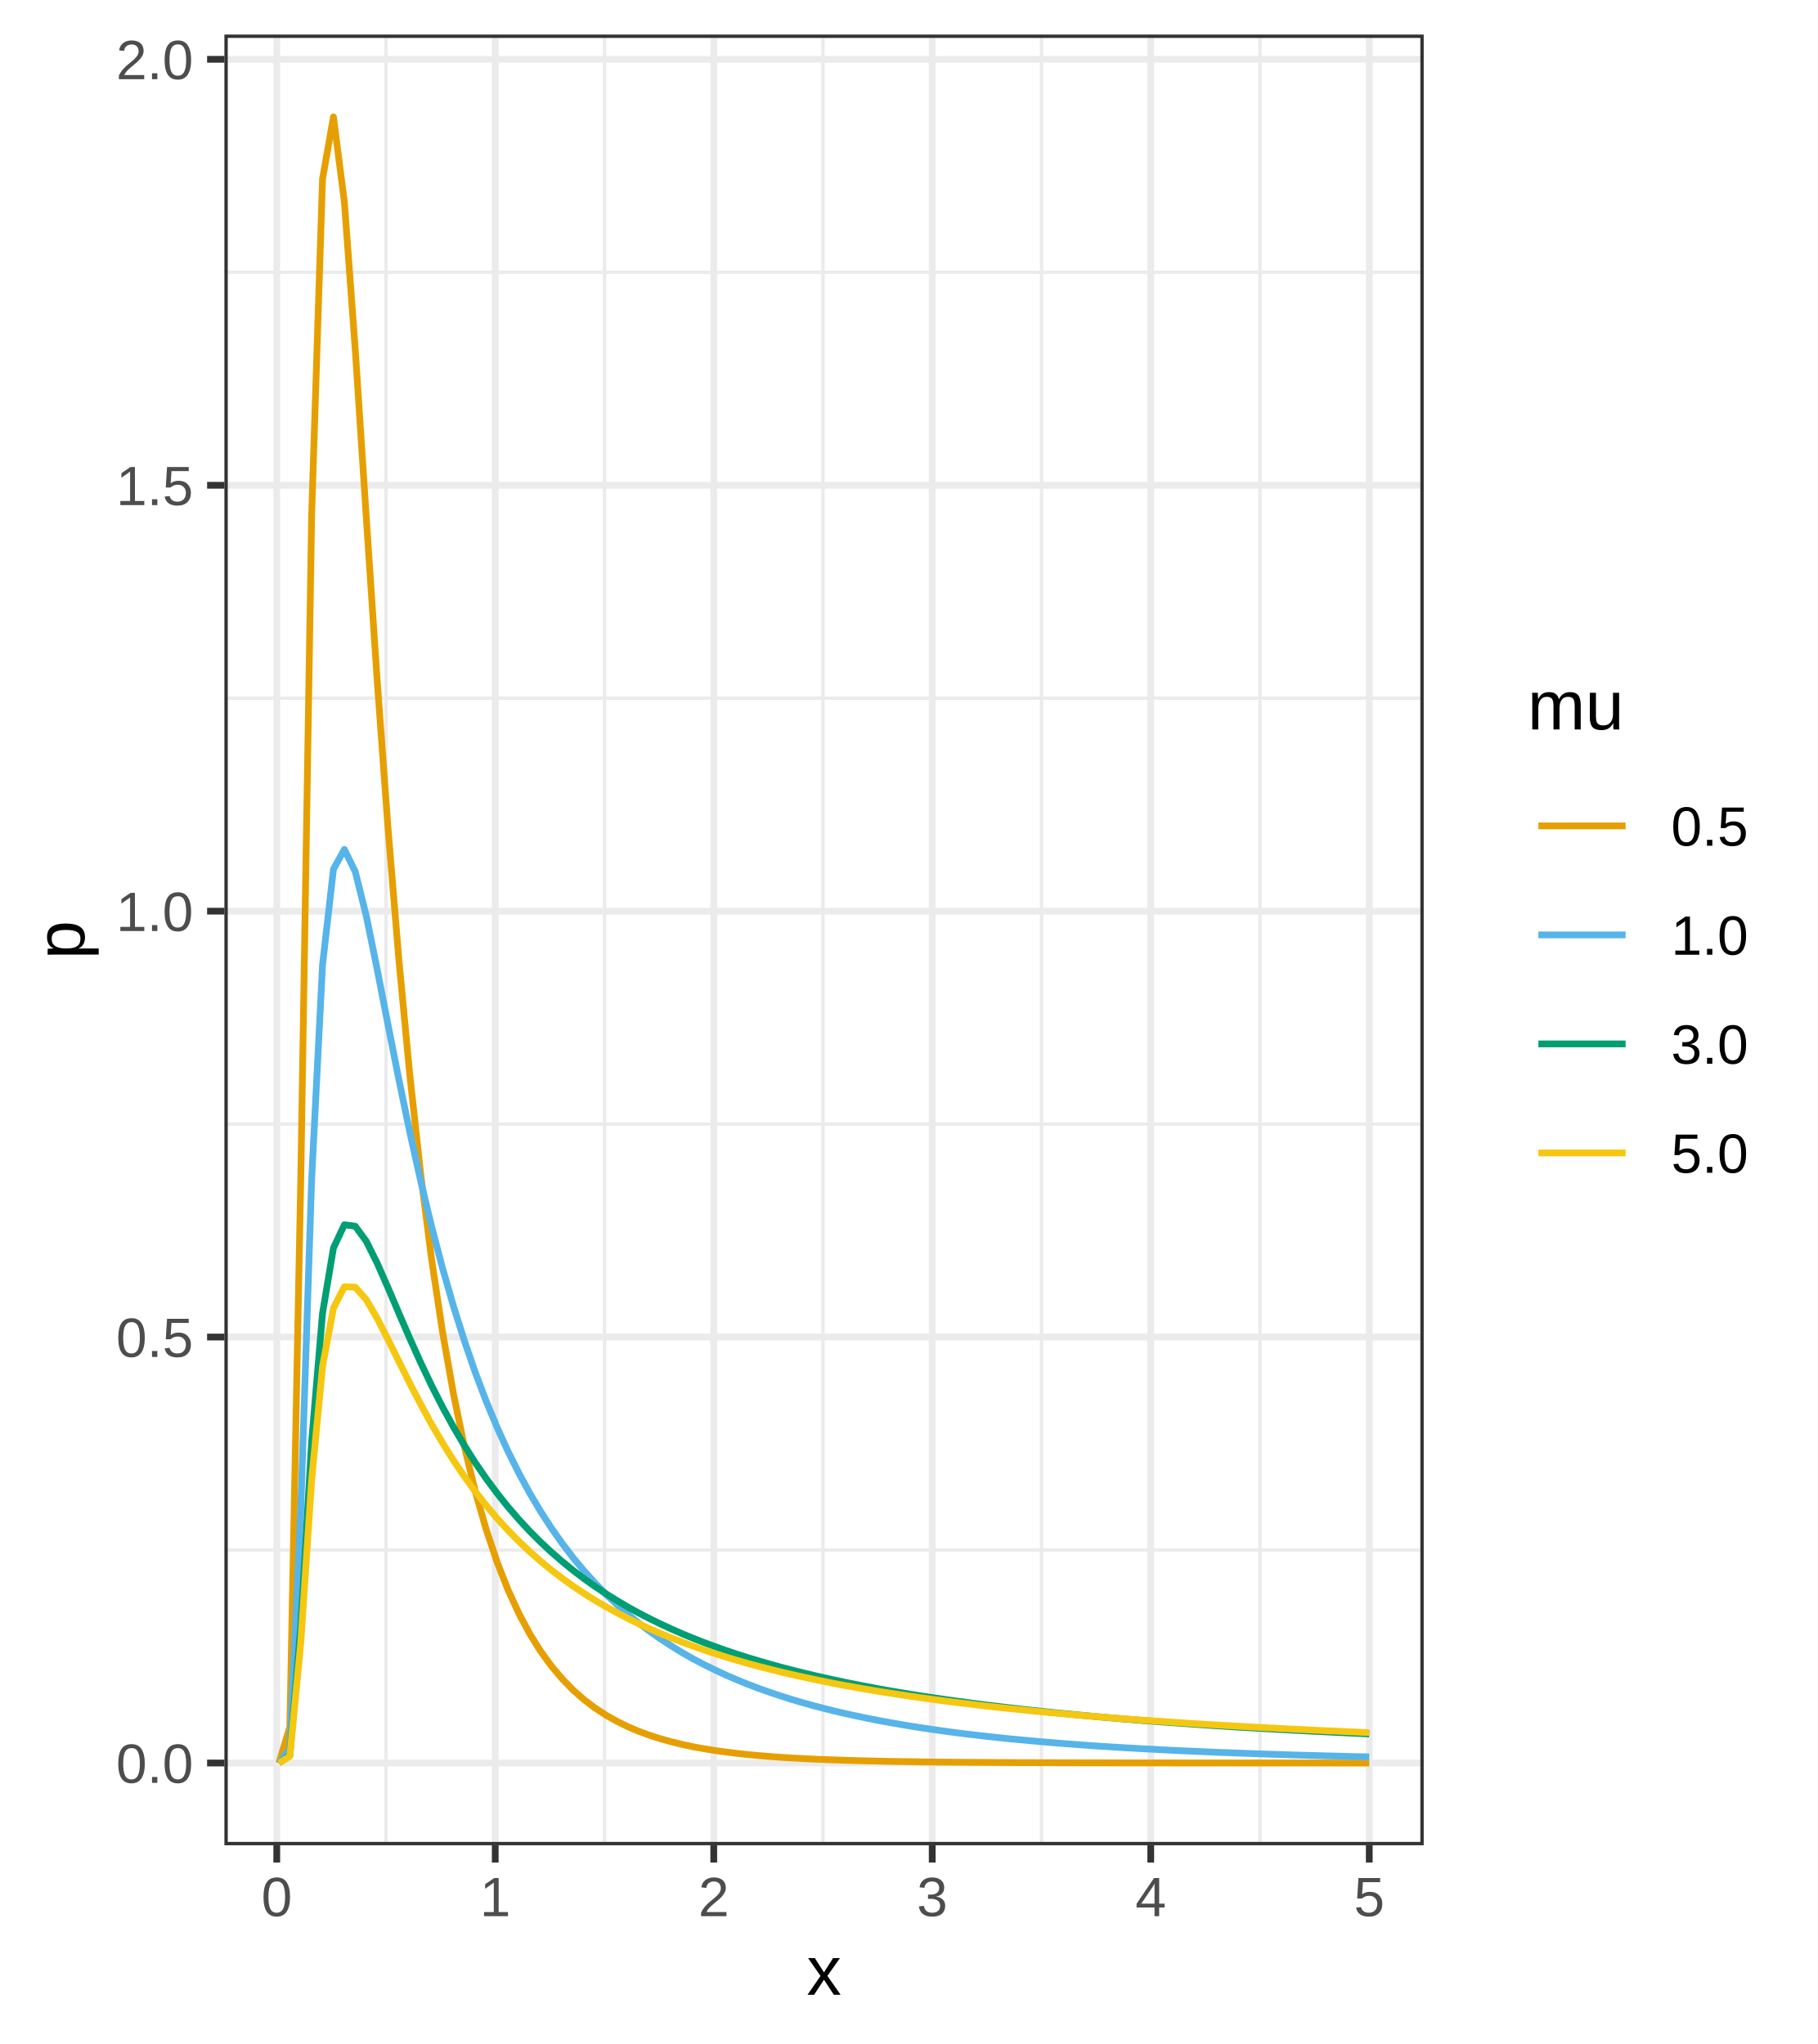
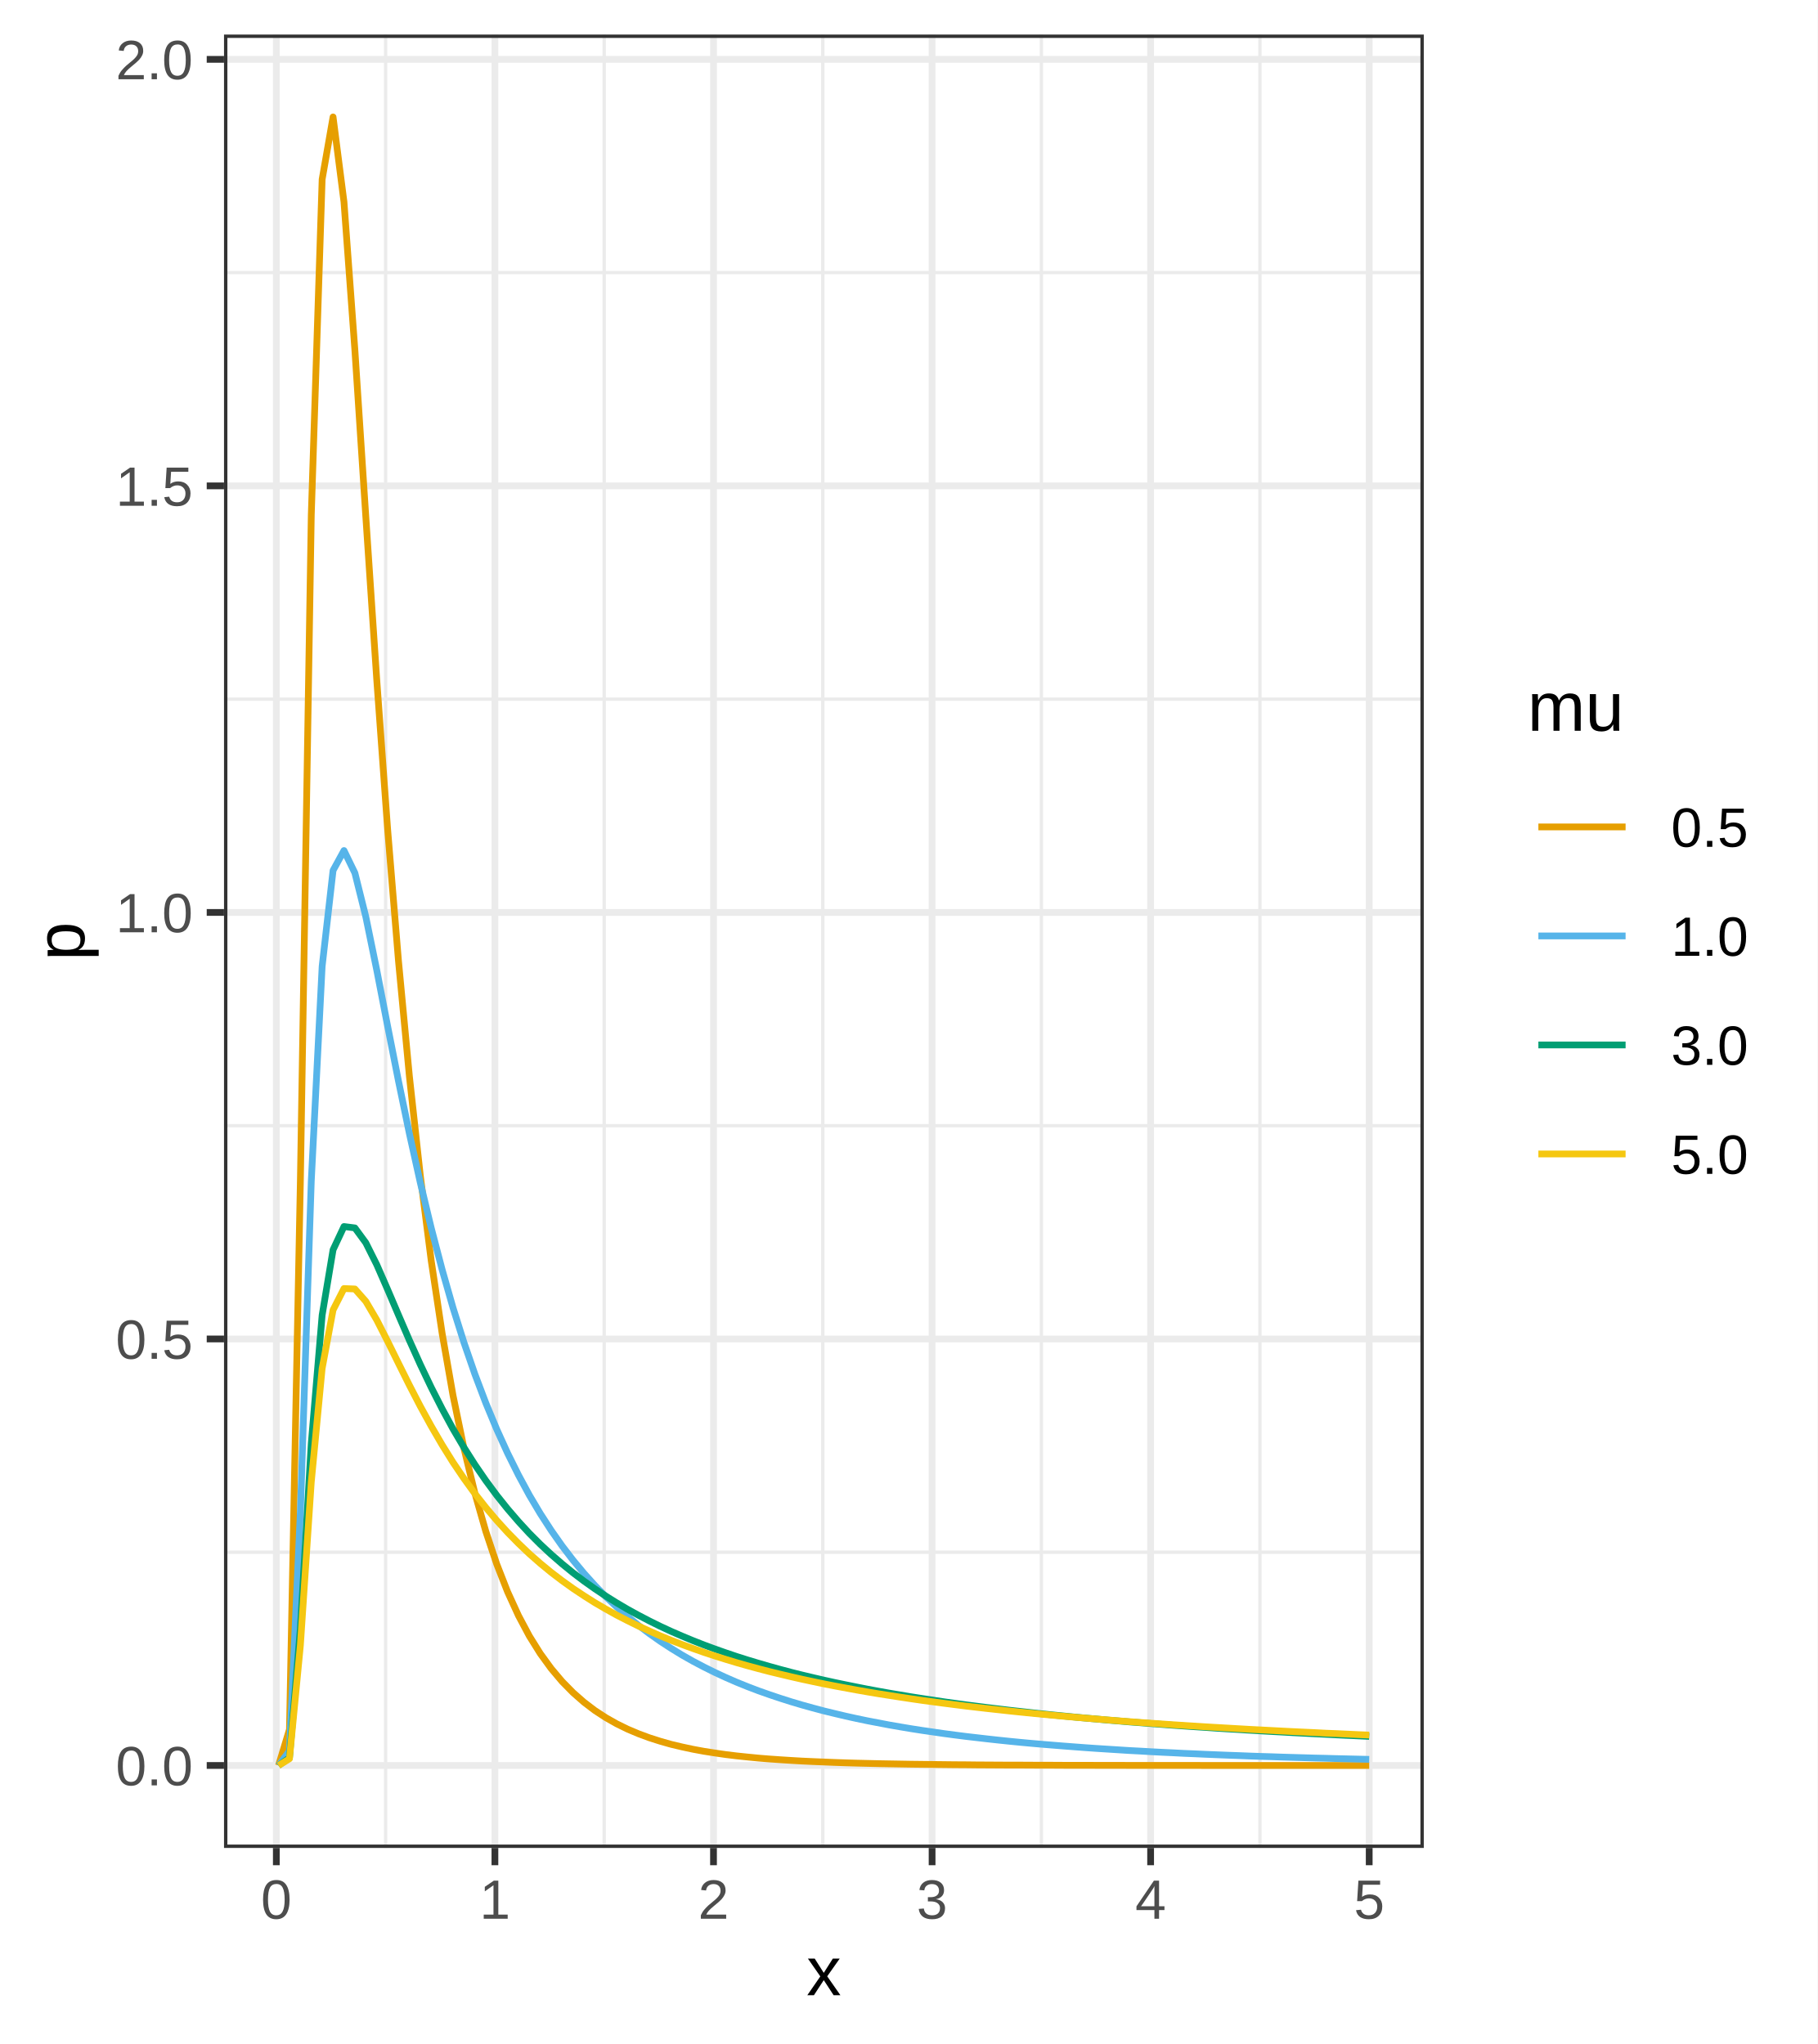
<svg xmlns="http://www.w3.org/2000/svg" width="288.00pt" height="324.00pt" viewBox="0 0 288.00 324.00">
  <g class="svglite">
    <defs>
      <style type="text/css">
    .svglite line, .svglite polyline, .svglite polygon, .svglite path, .svglite rect, .svglite circle {
      fill: none;
      stroke: #000000;
      stroke-linecap: round;
      stroke-linejoin: round;
      stroke-miterlimit: 10.00;
    }
    .svglite text {
      white-space: pre;
    }
    .svglite g.glyphgroup path {
      fill: inherit;
      stroke: none;
    }
  </style>
    </defs>
    <rect width="100%" height="100%" style="stroke: none; fill: #FFFFFF;" />
    <defs>
      <clipPath id="cpMC4wMHwyODguMDB8MC4wMHwzMjQuMDA=">
        <rect x="0.00" y="0.00" width="288.00" height="324.00" />
      </clipPath>
    </defs>
    <g clip-path="url(#cpMC4wMHwyODguMDB8MC4wMHwzMjQuMDA=)">
-       <rect x="0" y="0.00" width="288.00" height="324.00" style="stroke-width: 1.07; stroke: #FFFFFF; fill: #FFFFFF;" />
+       <rect x="0.00" y="0.00" width="288.00" height="324.00" style="stroke-width: 1.07; stroke: #FFFFFF; fill: #FFFFFF;" />
    </g>
    <defs>
-       <clipPath id="cpMzUuNTZ8MjI1LjYyfDUuNDh8MjkyLjUw">
-         <rect x="35.56" y="5.48" width="190.06" height="287.02" />
+       <clipPath id="cpMzUuNTB8MjI1LjYyfDUuNDh8MjkyLjky">
+         <rect x="35.50" y="5.48" width="190.13" height="287.44" />
      </clipPath>
    </defs>
-     <g clip-path="url(#cpMzUuNTZ8MjI1LjYyfDUuNDh8MjkyLjUw)">
-       <rect x="35.56" y="5.48" width="190.06" height="287.02" style="stroke-width: 1.07; stroke: none; fill: #FFFFFF;" />
-       <polyline points="35.56,245.70 225.62,245.70 " style="stroke-width: 0.53; stroke: #EBEBEB; stroke-linecap: butt;" />
-       <polyline points="35.56,178.19 225.62,178.19 " style="stroke-width: 0.53; stroke: #EBEBEB; stroke-linecap: butt;" />
-       <polyline points="35.56,110.67 225.62,110.67 " style="stroke-width: 0.53; stroke: #EBEBEB; stroke-linecap: butt;" />
-       <polyline points="35.56,43.16 225.62,43.16 " style="stroke-width: 0.53; stroke: #EBEBEB; stroke-linecap: butt;" />
-       <polyline points="61.17,292.50 61.17,5.48 " style="stroke-width: 0.53; stroke: #EBEBEB; stroke-linecap: butt;" />
-       <polyline points="95.80,292.50 95.80,5.48 " style="stroke-width: 0.53; stroke: #EBEBEB; stroke-linecap: butt;" />
-       <polyline points="130.42,292.50 130.42,5.48 " style="stroke-width: 0.53; stroke: #EBEBEB; stroke-linecap: butt;" />
-       <polyline points="165.05,292.50 165.05,5.48 " style="stroke-width: 0.53; stroke: #EBEBEB; stroke-linecap: butt;" />
-       <polyline points="199.67,292.50 199.67,5.48 " style="stroke-width: 0.53; stroke: #EBEBEB; stroke-linecap: butt;" />
-       <polyline points="35.56,279.46 225.62,279.46 " style="stroke-width: 1.07; stroke: #EBEBEB; stroke-linecap: butt;" />
-       <polyline points="35.56,211.94 225.62,211.94 " style="stroke-width: 1.07; stroke: #EBEBEB; stroke-linecap: butt;" />
-       <polyline points="35.56,144.43 225.62,144.43 " style="stroke-width: 1.07; stroke: #EBEBEB; stroke-linecap: butt;" />
-       <polyline points="35.56,76.92 225.62,76.92 " style="stroke-width: 1.07; stroke: #EBEBEB; stroke-linecap: butt;" />
-       <polyline points="35.56,9.40 225.62,9.40 " style="stroke-width: 1.07; stroke: #EBEBEB; stroke-linecap: butt;" />
-       <polyline points="43.86,292.50 43.86,5.48 " style="stroke-width: 1.07; stroke: #EBEBEB; stroke-linecap: butt;" />
-       <polyline points="78.48,292.50 78.48,5.48 " style="stroke-width: 1.07; stroke: #EBEBEB; stroke-linecap: butt;" />
-       <polyline points="113.11,292.50 113.11,5.48 " style="stroke-width: 1.07; stroke: #EBEBEB; stroke-linecap: butt;" />
-       <polyline points="147.73,292.50 147.73,5.48 " style="stroke-width: 1.07; stroke: #EBEBEB; stroke-linecap: butt;" />
-       <polyline points="182.36,292.50 182.36,5.48 " style="stroke-width: 1.07; stroke: #EBEBEB; stroke-linecap: butt;" />
-       <polyline points="216.99,292.50 216.99,5.48 " style="stroke-width: 1.07; stroke: #EBEBEB; stroke-linecap: butt;" />
-       <polyline points="44.20,279.46 45.93,273.75 47.66,186.99 49.39,81.52 51.11,28.40 52.84,18.53 54.57,31.96 56.30,55.44 58.03,81.79 59.75,107.54 61.48,131.17 63.21,152.12 64.94,170.38 66.67,186.11 68.39,199.59 70.12,211.09 71.85,220.88 73.58,229.23 75.30,236.33 77.03,242.39 78.76,247.56 80.49,251.97 82.22,255.74 83.94,258.97 85.67,261.74 87.40,264.12 89.13,266.16 90.85,267.92 92.58,269.44 94.31,270.75 96.04,271.88 97.77,272.85 99.49,273.70 101.22,274.43 102.95,275.07 104.68,275.62 106.41,276.10 108.13,276.52 109.86,276.89 111.59,277.20 113.32,277.48 115.04,277.72 116.77,277.93 118.50,278.12 120.23,278.28 121.96,278.42 123.68,278.55 125.41,278.66 127.14,278.75 128.87,278.84 130.59,278.91 132.32,278.97 134.05,279.03 135.78,279.08 137.51,279.12 139.23,279.16 140.96,279.20 142.69,279.23 144.42,279.25 146.14,279.28 147.87,279.30 149.60,279.32 151.33,279.33 153.06,279.35 154.78,279.36 156.51,279.37 158.24,279.38 159.97,279.39 161.70,279.40 163.42,279.40 165.15,279.41 166.88,279.41 168.61,279.42 170.33,279.42 172.06,279.43 173.79,279.43 175.52,279.43 177.25,279.44 178.97,279.44 180.70,279.44 182.43,279.44 184.16,279.44 185.88,279.45 187.61,279.45 189.34,279.45 191.07,279.45 192.80,279.45 194.52,279.45 196.25,279.45 197.98,279.45 199.71,279.45 201.44,279.45 203.16,279.45 204.89,279.45 206.62,279.45 208.35,279.45 210.07,279.45 211.80,279.46 213.53,279.46 215.26,279.46 216.99,279.46 " style="stroke-width: 1.07; stroke: #E69F00; stroke-linecap: butt;" />
-       <polyline points="44.20,279.46 45.93,277.16 47.66,239.35 49.39,186.93 51.11,152.98 52.84,137.79 54.57,134.64 56.30,138.18 58.03,145.12 59.75,153.54 61.48,162.40 63.21,171.13 64.94,179.45 66.67,187.22 68.39,194.40 70.12,200.99 71.85,207.01 73.58,212.50 75.30,217.51 77.03,222.07 78.76,226.23 80.49,230.03 82.22,233.50 83.94,236.67 85.67,239.58 87.40,242.25 89.13,244.70 90.85,246.96 92.58,249.03 94.31,250.95 96.04,252.72 97.77,254.36 99.49,255.87 101.22,257.28 102.95,258.58 104.68,259.80 106.41,260.92 108.13,261.98 109.86,262.96 111.59,263.87 113.32,264.72 115.04,265.52 116.77,266.27 118.50,266.97 120.23,267.63 121.96,268.24 123.68,268.82 125.41,269.37 127.14,269.88 128.87,270.36 130.59,270.81 132.32,271.24 134.05,271.64 135.78,272.02 137.51,272.38 139.23,272.72 140.96,273.04 142.69,273.34 144.42,273.63 146.14,273.90 147.87,274.15 149.60,274.40 151.33,274.63 153.06,274.85 154.78,275.05 156.51,275.25 158.24,275.44 159.97,275.62 161.70,275.78 163.42,275.94 165.15,276.10 166.88,276.24 168.61,276.38 170.33,276.51 172.06,276.64 173.79,276.76 175.52,276.87 177.25,276.98 178.97,277.08 180.70,277.18 182.43,277.27 184.16,277.36 185.88,277.45 187.61,277.53 189.34,277.61 191.07,277.68 192.80,277.76 194.52,277.82 196.25,277.89 197.98,277.95 199.71,278.01 201.44,278.07 203.16,278.12 204.89,278.18 206.62,278.23 208.35,278.27 210.07,278.32 211.80,278.36 213.53,278.41 215.26,278.45 216.99,278.48 " style="stroke-width: 1.07; stroke: #56B4E9; stroke-linecap: butt;" />
-       <polyline points="44.20,279.46 45.93,278.25 47.66,257.84 49.39,228.46 51.11,208.18 52.84,197.83 54.57,194.14 56.30,194.37 58.03,196.73 59.75,200.18 61.48,204.10 63.21,208.16 64.94,212.16 66.67,216.00 68.39,219.62 70.12,223.02 71.85,226.18 73.58,229.11 75.30,231.83 77.03,234.35 78.76,236.68 80.49,238.85 82.22,240.85 83.94,242.71 85.67,244.44 87.40,246.05 89.13,247.55 90.85,248.95 92.58,250.26 94.31,251.49 96.04,252.64 97.77,253.71 99.49,254.73 101.22,255.68 102.95,256.58 104.68,257.42 106.41,258.22 108.13,258.98 109.86,259.69 111.59,260.37 113.32,261.01 115.04,261.62 116.77,262.20 118.50,262.75 120.23,263.27 121.96,263.77 123.68,264.25 125.41,264.70 127.14,265.13 128.87,265.55 130.59,265.94 132.32,266.32 134.05,266.69 135.78,267.03 137.51,267.37 139.23,267.69 140.96,268.00 142.69,268.29 144.42,268.57 146.14,268.85 147.87,269.11 149.60,269.36 151.33,269.61 153.06,269.84 154.78,270.07 156.51,270.29 158.24,270.50 159.97,270.70 161.70,270.90 163.42,271.09 165.15,271.27 166.88,271.45 168.61,271.62 170.33,271.79 172.06,271.95 173.79,272.11 175.52,272.26 177.25,272.41 178.97,272.55 180.70,272.69 182.43,272.82 184.16,272.95 185.88,273.08 187.61,273.20 189.34,273.32 191.07,273.44 192.80,273.55 194.52,273.66 196.25,273.77 197.98,273.87 199.71,273.97 201.44,274.07 203.16,274.16 204.89,274.26 206.62,274.35 208.35,274.44 210.07,274.52 211.80,274.61 213.53,274.69 215.26,274.77 216.99,274.85 " style="stroke-width: 1.07; stroke: #009E73; stroke-linecap: butt;" />
-       <polyline points="44.20,279.46 45.93,278.39 47.66,260.46 49.39,234.57 51.11,216.61 52.84,207.36 54.57,203.97 56.30,204.03 58.03,205.99 59.75,208.93 61.48,212.30 63.21,215.81 64.94,219.27 66.67,222.60 68.39,225.76 70.12,228.71 71.85,231.47 73.58,234.03 75.30,236.41 77.03,238.61 78.76,240.66 80.49,242.55 82.22,244.31 83.94,245.95 85.67,247.47 87.40,248.89 89.13,250.21 90.85,251.44 92.58,252.60 94.31,253.68 96.04,254.69 97.77,255.64 99.49,256.54 101.22,257.38 102.95,258.18 104.68,258.93 106.41,259.64 108.13,260.31 109.86,260.94 111.59,261.55 113.32,262.12 115.04,262.66 116.77,263.18 118.50,263.67 120.23,264.14 121.96,264.58 123.68,265.01 125.41,265.41 127.14,265.80 128.87,266.17 130.59,266.53 132.32,266.87 134.05,267.20 135.78,267.51 137.51,267.81 139.23,268.10 140.96,268.37 142.69,268.64 144.42,268.90 146.14,269.14 147.87,269.38 149.60,269.61 151.33,269.83 153.06,270.04 154.78,270.25 156.51,270.45 158.24,270.64 159.97,270.83 161.70,271.00 163.42,271.18 165.15,271.35 166.88,271.51 168.61,271.66 170.33,271.82 172.06,271.96 173.79,272.11 175.52,272.25 177.25,272.38 178.97,272.51 180.70,272.64 182.43,272.76 184.16,272.88 185.88,273.00 187.61,273.11 189.34,273.22 191.07,273.33 192.80,273.43 194.52,273.53 196.25,273.63 197.98,273.73 199.71,273.82 201.44,273.91 203.16,274.00 204.89,274.09 206.62,274.17 208.35,274.26 210.07,274.34 211.80,274.41 213.53,274.49 215.26,274.57 216.99,274.64 " style="stroke-width: 1.07; stroke: #F5C710; stroke-linecap: butt;" />
-       <rect x="35.56" y="5.48" width="190.06" height="287.02" style="stroke-width: 1.07; stroke: #333333;" />
+     <g clip-path="url(#cpMzUuNTB8MjI1LjYyfDUuNDh8MjkyLjky)">
+       <rect x="35.50" y="5.48" width="190.13" height="287.44" style="stroke-width: 1.07; stroke: none; fill: #FFFFFF;" />
+       <polyline points="35.50,246.05 225.62,246.05 " style="stroke-width: 0.53; stroke: #EBEBEB; stroke-linecap: butt;" />
+       <polyline points="35.50,178.44 225.62,178.44 " style="stroke-width: 0.53; stroke: #EBEBEB; stroke-linecap: butt;" />
+       <polyline points="35.50,110.82 225.62,110.82 " style="stroke-width: 0.53; stroke: #EBEBEB; stroke-linecap: butt;" />
+       <polyline points="35.50,43.21 225.62,43.21 " style="stroke-width: 0.53; stroke: #EBEBEB; stroke-linecap: butt;" />
+       <polyline points="61.11,292.92 61.11,5.48 " style="stroke-width: 0.53; stroke: #EBEBEB; stroke-linecap: butt;" />
+       <polyline points="95.75,292.92 95.75,5.48 " style="stroke-width: 0.53; stroke: #EBEBEB; stroke-linecap: butt;" />
+       <polyline points="130.39,292.92 130.39,5.48 " style="stroke-width: 0.53; stroke: #EBEBEB; stroke-linecap: butt;" />
+       <polyline points="165.03,292.92 165.03,5.48 " style="stroke-width: 0.53; stroke: #EBEBEB; stroke-linecap: butt;" />
+       <polyline points="199.66,292.92 199.66,5.48 " style="stroke-width: 0.53; stroke: #EBEBEB; stroke-linecap: butt;" />
+       <polyline points="35.50,279.85 225.62,279.85 " style="stroke-width: 1.07; stroke: #EBEBEB; stroke-linecap: butt;" />
+       <polyline points="35.50,212.24 225.62,212.24 " style="stroke-width: 1.07; stroke: #EBEBEB; stroke-linecap: butt;" />
+       <polyline points="35.50,144.63 225.62,144.63 " style="stroke-width: 1.07; stroke: #EBEBEB; stroke-linecap: butt;" />
+       <polyline points="35.50,77.02 225.62,77.02 " style="stroke-width: 1.07; stroke: #EBEBEB; stroke-linecap: butt;" />
+       <polyline points="35.50,9.41 225.62,9.41 " style="stroke-width: 1.07; stroke: #EBEBEB; stroke-linecap: butt;" />
+       <polyline points="43.79,292.92 43.79,5.48 " style="stroke-width: 1.07; stroke: #EBEBEB; stroke-linecap: butt;" />
+       <polyline points="78.43,292.92 78.43,5.48 " style="stroke-width: 1.07; stroke: #EBEBEB; stroke-linecap: butt;" />
+       <polyline points="113.07,292.92 113.07,5.48 " style="stroke-width: 1.07; stroke: #EBEBEB; stroke-linecap: butt;" />
+       <polyline points="147.71,292.92 147.71,5.48 " style="stroke-width: 1.07; stroke: #EBEBEB; stroke-linecap: butt;" />
+       <polyline points="182.34,292.92 182.34,5.48 " style="stroke-width: 1.07; stroke: #EBEBEB; stroke-linecap: butt;" />
+       <polyline points="216.98,292.92 216.98,5.48 " style="stroke-width: 1.07; stroke: #EBEBEB; stroke-linecap: butt;" />
+       <polyline points="44.14,279.85 45.87,274.14 47.60,187.25 49.33,81.63 51.05,28.43 52.78,18.54 54.51,32.00 56.24,55.51 57.97,81.90 59.70,107.69 61.42,131.35 63.15,152.34 64.88,170.62 66.61,186.37 68.34,199.87 70.07,211.38 71.79,221.20 73.52,229.55 75.25,236.67 76.98,242.73 78.71,247.91 80.44,252.33 82.17,256.11 83.89,259.34 85.62,262.11 87.35,264.49 89.08,266.54 90.81,268.30 92.54,269.82 94.26,271.13 95.99,272.26 97.72,273.24 99.45,274.09 101.18,274.82 102.91,275.46 104.63,276.01 106.36,276.50 108.09,276.91 109.82,277.28 111.55,277.60 113.28,277.87 115.01,278.12 116.73,278.33 118.46,278.51 120.19,278.68 121.92,278.82 123.65,278.94 125.38,279.05 127.10,279.15 128.83,279.23 130.56,279.30 132.29,279.37 134.02,279.43 135.75,279.48 137.47,279.52 139.20,279.56 140.93,279.59 142.66,279.62 144.39,279.65 146.12,279.67 147.85,279.69 149.57,279.71 151.30,279.73 153.03,279.74 154.76,279.76 156.49,279.77 158.22,279.78 159.94,279.79 161.67,279.79 163.40,279.80 165.13,279.81 166.86,279.81 168.59,279.82 170.31,279.82 172.04,279.82 173.77,279.83 175.50,279.83 177.23,279.83 178.96,279.84 180.69,279.84 182.41,279.84 184.14,279.84 185.87,279.84 187.60,279.84 189.33,279.84 191.06,279.85 192.78,279.85 194.51,279.85 196.24,279.85 197.97,279.85 199.70,279.85 201.43,279.85 203.16,279.85 204.88,279.85 206.61,279.85 208.34,279.85 210.07,279.85 211.80,279.85 213.53,279.85 215.25,279.85 216.98,279.85 " style="stroke-width: 1.07; stroke: #E69F00; stroke-linecap: butt;" />
+       <polyline points="44.14,279.85 45.87,277.55 47.60,239.69 49.33,187.19 51.05,153.19 52.78,137.98 54.51,134.82 56.24,138.38 57.97,145.32 59.70,153.75 61.42,162.62 63.15,171.37 64.88,179.70 66.61,187.48 68.34,194.67 70.07,201.27 71.79,207.30 73.52,212.80 75.25,217.81 76.98,222.38 78.71,226.55 80.44,230.35 82.17,233.83 83.89,237.01 85.62,239.92 87.35,242.59 89.08,245.05 90.81,247.31 92.54,249.39 94.26,251.30 95.99,253.08 97.72,254.72 99.45,256.23 101.18,257.64 102.91,258.95 104.63,260.16 106.36,261.29 108.09,262.35 109.82,263.33 111.55,264.24 113.28,265.10 115.01,265.90 116.73,266.65 118.46,267.35 120.19,268.01 121.92,268.62 123.65,269.20 125.38,269.75 127.10,270.26 128.83,270.74 130.56,271.20 132.29,271.62 134.02,272.03 135.75,272.41 137.47,272.77 139.20,273.10 140.93,273.43 142.66,273.73 144.39,274.02 146.12,274.29 147.85,274.54 149.57,274.79 151.30,275.02 153.03,275.24 154.76,275.44 156.49,275.64 158.22,275.83 159.94,276.01 161.67,276.18 163.40,276.34 165.13,276.49 166.86,276.63 168.59,276.77 170.31,276.90 172.04,277.03 173.77,277.15 175.50,277.26 177.23,277.37 178.96,277.48 180.69,277.57 182.41,277.67 184.14,277.76 185.87,277.84 187.60,277.93 189.33,278.00 191.06,278.08 192.78,278.15 194.51,278.22 196.24,278.28 197.97,278.35 199.70,278.41 201.43,278.46 203.16,278.52 204.88,278.57 206.61,278.62 208.34,278.67 210.07,278.71 211.80,278.76 213.53,278.80 215.25,278.84 216.98,278.88 " style="stroke-width: 1.07; stroke: #56B4E9; stroke-linecap: butt;" />
+       <polyline points="44.14,279.85 45.87,278.64 47.60,258.20 49.33,228.78 51.05,208.47 52.78,198.11 54.51,194.42 56.24,194.64 57.97,197.00 59.70,200.46 61.42,204.39 63.15,208.45 64.88,212.46 66.61,216.30 68.34,219.93 70.07,223.33 71.79,226.50 73.52,229.44 75.25,232.16 76.98,234.68 78.71,237.02 80.44,239.18 82.17,241.19 83.89,243.06 85.62,244.79 87.35,246.40 89.08,247.90 90.81,249.31 92.54,250.62 94.26,251.84 95.99,252.99 97.72,254.07 99.45,255.09 101.18,256.04 102.91,256.94 104.63,257.79 106.36,258.59 108.09,259.34 109.82,260.06 111.55,260.74 113.28,261.38 115.01,261.99 116.73,262.57 118.46,263.12 120.19,263.64 121.92,264.14 123.65,264.62 125.38,265.08 127.10,265.51 128.83,265.92 130.56,266.32 132.29,266.70 134.02,267.06 135.75,267.41 137.47,267.75 139.20,268.07 140.93,268.38 142.66,268.67 144.39,268.96 146.12,269.23 147.85,269.49 149.57,269.75 151.30,269.99 153.03,270.23 154.76,270.45 156.49,270.67 158.22,270.88 159.94,271.09 161.67,271.28 163.40,271.47 165.13,271.66 166.86,271.84 168.59,272.01 170.31,272.18 172.04,272.34 173.77,272.49 175.50,272.65 177.23,272.79 178.96,272.94 180.69,273.07 182.41,273.21 184.14,273.34 185.87,273.47 187.60,273.59 189.33,273.71 191.06,273.82 192.78,273.94 194.51,274.05 196.24,274.15 197.97,274.26 199.70,274.36 201.43,274.46 203.16,274.55 204.88,274.65 206.61,274.74 208.34,274.83 210.07,274.91 211.80,275.00 213.53,275.08 215.25,275.16 216.98,275.24 " style="stroke-width: 1.07; stroke: #009E73; stroke-linecap: butt;" />
+       <polyline points="44.14,279.85 45.87,278.79 47.60,260.83 49.33,234.90 51.05,216.92 52.78,207.65 54.51,204.25 56.24,204.32 57.97,206.28 59.70,209.22 61.42,212.60 63.15,216.11 64.88,219.58 66.61,222.92 68.34,226.07 70.07,229.04 71.79,231.80 73.52,234.36 75.25,236.75 76.98,238.95 78.71,241.00 80.44,242.90 82.17,244.66 83.89,246.30 85.62,247.82 87.35,249.24 89.08,250.56 90.81,251.80 92.54,252.95 94.26,254.04 95.99,255.05 97.72,256.01 99.45,256.90 101.18,257.75 102.91,258.54 104.63,259.30 106.36,260.01 108.09,260.68 109.82,261.31 111.55,261.92 113.28,262.49 115.01,263.03 116.73,263.55 118.46,264.04 120.19,264.51 121.92,264.96 123.65,265.38 125.38,265.79 127.10,266.18 128.83,266.55 130.56,266.91 132.29,267.25 134.02,267.57 135.75,267.89 137.47,268.19 139.20,268.48 140.93,268.75 142.66,269.02 144.39,269.28 146.12,269.53 147.85,269.76 149.57,269.99 151.30,270.21 153.03,270.43 154.76,270.63 156.49,270.83 158.22,271.02 159.94,271.21 161.67,271.39 163.40,271.56 165.13,271.73 166.86,271.89 168.59,272.05 170.31,272.20 172.04,272.35 173.77,272.49 175.50,272.63 177.23,272.77 178.96,272.90 180.69,273.03 182.41,273.15 184.14,273.27 185.87,273.39 187.60,273.50 189.33,273.61 191.06,273.72 192.78,273.82 194.51,273.92 196.24,274.02 197.97,274.12 199.70,274.21 201.43,274.30 203.16,274.39 204.88,274.48 206.61,274.56 208.34,274.64 210.07,274.73 211.80,274.80 213.53,274.88 215.25,274.96 216.98,275.03 " style="stroke-width: 1.07; stroke: #F5C710; stroke-linecap: butt;" />
+       <rect x="35.50" y="5.48" width="190.13" height="287.44" style="stroke-width: 1.07; stroke: #333333;" />
    </g>
    <g clip-path="url(#cpMC4wMHwyODguMDB8MC4wMHwzMjQuMDA=)">
-       <text x="30.63" y="282.61" text-anchor="end" style="font-size: 8.80px;fill: #4D4D4D; font-family: &quot;Arial&quot;;" textLength="12.22px" lengthAdjust="spacingAndGlyphs">0.0</text>
-       <text x="30.63" y="215.09" text-anchor="end" style="font-size: 8.80px;fill: #4D4D4D; font-family: &quot;Arial&quot;;" textLength="12.22px" lengthAdjust="spacingAndGlyphs">0.5</text>
-       <text x="30.63" y="147.58" text-anchor="end" style="font-size: 8.80px;fill: #4D4D4D; font-family: &quot;Arial&quot;;" textLength="12.22px" lengthAdjust="spacingAndGlyphs">1.0</text>
-       <text x="30.63" y="80.07" text-anchor="end" style="font-size: 8.80px;fill: #4D4D4D; font-family: &quot;Arial&quot;;" textLength="12.22px" lengthAdjust="spacingAndGlyphs">1.5</text>
-       <text x="30.63" y="12.55" text-anchor="end" style="font-size: 8.80px;fill: #4D4D4D; font-family: &quot;Arial&quot;;" textLength="12.22px" lengthAdjust="spacingAndGlyphs">2.0</text>
-       <polyline points="32.82,279.46 35.56,279.46 " style="stroke-width: 1.07; stroke: #333333; stroke-linecap: butt;" />
-       <polyline points="32.82,211.94 35.56,211.94 " style="stroke-width: 1.07; stroke: #333333; stroke-linecap: butt;" />
-       <polyline points="32.82,144.43 35.56,144.43 " style="stroke-width: 1.07; stroke: #333333; stroke-linecap: butt;" />
-       <polyline points="32.82,76.92 35.56,76.92 " style="stroke-width: 1.07; stroke: #333333; stroke-linecap: butt;" />
-       <polyline points="32.82,9.40 35.56,9.40 " style="stroke-width: 1.07; stroke: #333333; stroke-linecap: butt;" />
-       <polyline points="43.86,295.24 43.86,292.50 " style="stroke-width: 1.07; stroke: #333333; stroke-linecap: butt;" />
-       <polyline points="78.48,295.24 78.48,292.50 " style="stroke-width: 1.07; stroke: #333333; stroke-linecap: butt;" />
-       <polyline points="113.11,295.24 113.11,292.50 " style="stroke-width: 1.07; stroke: #333333; stroke-linecap: butt;" />
-       <polyline points="147.73,295.24 147.73,292.50 " style="stroke-width: 1.07; stroke: #333333; stroke-linecap: butt;" />
-       <polyline points="182.36,295.24 182.36,292.50 " style="stroke-width: 1.07; stroke: #333333; stroke-linecap: butt;" />
-       <polyline points="216.99,295.24 216.99,292.50 " style="stroke-width: 1.07; stroke: #333333; stroke-linecap: butt;" />
-       <text x="43.86" y="303.74" text-anchor="middle" style="font-size: 8.80px;fill: #4D4D4D; font-family: &quot;Arial&quot;;" textLength="4.89px" lengthAdjust="spacingAndGlyphs">0</text>
-       <text x="78.48" y="303.74" text-anchor="middle" style="font-size: 8.80px;fill: #4D4D4D; font-family: &quot;Arial&quot;;" textLength="4.89px" lengthAdjust="spacingAndGlyphs">1</text>
-       <text x="113.11" y="303.74" text-anchor="middle" style="font-size: 8.80px;fill: #4D4D4D; font-family: &quot;Arial&quot;;" textLength="4.89px" lengthAdjust="spacingAndGlyphs">2</text>
-       <text x="147.73" y="303.74" text-anchor="middle" style="font-size: 8.80px;fill: #4D4D4D; font-family: &quot;Arial&quot;;" textLength="4.89px" lengthAdjust="spacingAndGlyphs">3</text>
-       <text x="182.36" y="303.74" text-anchor="middle" style="font-size: 8.80px;fill: #4D4D4D; font-family: &quot;Arial&quot;;" textLength="4.89px" lengthAdjust="spacingAndGlyphs">4</text>
-       <text x="216.99" y="303.74" text-anchor="middle" style="font-size: 8.80px;fill: #4D4D4D; font-family: &quot;Arial&quot;;" textLength="4.89px" lengthAdjust="spacingAndGlyphs">5</text>
-       <text x="130.59" y="316.20" text-anchor="middle" style="font-size: 11.00px; font-family: &quot;Arial&quot;;" textLength="5.50px" lengthAdjust="spacingAndGlyphs">x</text>
-       <text transform="translate(13.36,148.99) rotate(-90)" text-anchor="middle" style="font-size: 11.00px; font-family: &quot;Arial&quot;;" textLength="6.12px" lengthAdjust="spacingAndGlyphs">p</text>
-       <rect x="236.58" y="101.11" width="45.94" height="95.75" style="stroke-width: 1.07; stroke: none; fill: #FFFFFF;" />
-       <text x="242.06" y="115.63" style="font-size: 11.00px; font-family: &quot;Arial&quot;;" textLength="15.28px" lengthAdjust="spacingAndGlyphs">mu</text>
-       <rect x="242.06" y="122.27" width="17.28" height="17.28" style="stroke-width: 1.07; stroke: none; fill: #FFFFFF;" />
-       <line x1="243.79" y1="130.91" x2="257.61" y2="130.91" style="stroke-width: 1.07; stroke: #E69F00; stroke-linecap: butt;" />
-       <rect x="242.06" y="139.55" width="17.28" height="17.28" style="stroke-width: 1.07; stroke: none; fill: #FFFFFF;" />
-       <line x1="243.79" y1="148.19" x2="257.61" y2="148.19" style="stroke-width: 1.07; stroke: #56B4E9; stroke-linecap: butt;" />
-       <rect x="242.06" y="156.83" width="17.28" height="17.28" style="stroke-width: 1.07; stroke: none; fill: #FFFFFF;" />
-       <line x1="243.79" y1="165.47" x2="257.61" y2="165.47" style="stroke-width: 1.07; stroke: #009E73; stroke-linecap: butt;" />
-       <rect x="242.06" y="174.11" width="17.28" height="17.28" style="stroke-width: 1.07; stroke: none; fill: #FFFFFF;" />
-       <line x1="243.79" y1="182.75" x2="257.61" y2="182.75" style="stroke-width: 1.07; stroke: #F5C710; stroke-linecap: butt;" />
-       <text x="264.82" y="134.06" style="font-size: 8.80px; font-family: &quot;Arial&quot;;" textLength="12.22px" lengthAdjust="spacingAndGlyphs">0.5</text>
-       <text x="264.82" y="151.34" style="font-size: 8.80px; font-family: &quot;Arial&quot;;" textLength="12.22px" lengthAdjust="spacingAndGlyphs">1.0</text>
-       <text x="264.82" y="168.62" style="font-size: 8.80px; font-family: &quot;Arial&quot;;" textLength="12.22px" lengthAdjust="spacingAndGlyphs">3.0</text>
-       <text x="264.82" y="185.90" style="font-size: 8.80px; font-family: &quot;Arial&quot;;" textLength="12.22px" lengthAdjust="spacingAndGlyphs">5.0</text>
+       <text x="30.57" y="283.00" text-anchor="end" style="font-size: 8.80px;fill: #4D4D4D; font-family: &quot;Arial&quot;;" textLength="12.22px" lengthAdjust="spacingAndGlyphs">0.0</text>
+       <text x="30.57" y="215.39" text-anchor="end" style="font-size: 8.80px;fill: #4D4D4D; font-family: &quot;Arial&quot;;" textLength="12.22px" lengthAdjust="spacingAndGlyphs">0.5</text>
+       <text x="30.57" y="147.78" text-anchor="end" style="font-size: 8.80px;fill: #4D4D4D; font-family: &quot;Arial&quot;;" textLength="12.22px" lengthAdjust="spacingAndGlyphs">1.0</text>
+       <text x="30.57" y="80.17" text-anchor="end" style="font-size: 8.80px;fill: #4D4D4D; font-family: &quot;Arial&quot;;" textLength="12.22px" lengthAdjust="spacingAndGlyphs">1.5</text>
+       <text x="30.57" y="12.56" text-anchor="end" style="font-size: 8.80px;fill: #4D4D4D; font-family: &quot;Arial&quot;;" textLength="12.22px" lengthAdjust="spacingAndGlyphs">2.0</text>
+       <polyline points="32.76,279.85 35.50,279.85 " style="stroke-width: 1.07; stroke: #333333; stroke-linecap: butt;" />
+       <polyline points="32.76,212.24 35.50,212.24 " style="stroke-width: 1.07; stroke: #333333; stroke-linecap: butt;" />
+       <polyline points="32.76,144.63 35.50,144.63 " style="stroke-width: 1.07; stroke: #333333; stroke-linecap: butt;" />
+       <polyline points="32.76,77.02 35.50,77.02 " style="stroke-width: 1.07; stroke: #333333; stroke-linecap: butt;" />
+       <polyline points="32.76,9.41 35.50,9.41 " style="stroke-width: 1.07; stroke: #333333; stroke-linecap: butt;" />
+       <polyline points="43.79,295.66 43.79,292.92 " style="stroke-width: 1.07; stroke: #333333; stroke-linecap: butt;" />
+       <polyline points="78.43,295.66 78.43,292.92 " style="stroke-width: 1.07; stroke: #333333; stroke-linecap: butt;" />
+       <polyline points="113.07,295.66 113.07,292.92 " style="stroke-width: 1.07; stroke: #333333; stroke-linecap: butt;" />
+       <polyline points="147.71,295.66 147.71,292.92 " style="stroke-width: 1.07; stroke: #333333; stroke-linecap: butt;" />
+       <polyline points="182.34,295.66 182.34,292.92 " style="stroke-width: 1.07; stroke: #333333; stroke-linecap: butt;" />
+       <polyline points="216.98,295.66 216.98,292.92 " style="stroke-width: 1.07; stroke: #333333; stroke-linecap: butt;" />
+       <text x="43.79" y="304.15" text-anchor="middle" style="font-size: 8.80px;fill: #4D4D4D; font-family: &quot;Arial&quot;;" textLength="4.89px" lengthAdjust="spacingAndGlyphs">0</text>
+       <text x="78.43" y="304.15" text-anchor="middle" style="font-size: 8.80px;fill: #4D4D4D; font-family: &quot;Arial&quot;;" textLength="4.89px" lengthAdjust="spacingAndGlyphs">1</text>
+       <text x="113.07" y="304.15" text-anchor="middle" style="font-size: 8.80px;fill: #4D4D4D; font-family: &quot;Arial&quot;;" textLength="4.89px" lengthAdjust="spacingAndGlyphs">2</text>
+       <text x="147.71" y="304.15" text-anchor="middle" style="font-size: 8.80px;fill: #4D4D4D; font-family: &quot;Arial&quot;;" textLength="4.89px" lengthAdjust="spacingAndGlyphs">3</text>
+       <text x="182.34" y="304.15" text-anchor="middle" style="font-size: 8.80px;fill: #4D4D4D; font-family: &quot;Arial&quot;;" textLength="4.89px" lengthAdjust="spacingAndGlyphs">4</text>
+       <text x="216.98" y="304.15" text-anchor="middle" style="font-size: 8.80px;fill: #4D4D4D; font-family: &quot;Arial&quot;;" textLength="4.89px" lengthAdjust="spacingAndGlyphs">5</text>
+       <text x="130.56" y="316.27" text-anchor="middle" style="font-size: 11.00px; font-family: &quot;Arial&quot;;" textLength="5.50px" lengthAdjust="spacingAndGlyphs">x</text>
+       <text transform="translate(13.36,149.20) rotate(-90)" text-anchor="middle" style="font-size: 11.00px; font-family: &quot;Arial&quot;;" textLength="6.12px" lengthAdjust="spacingAndGlyphs">p</text>
+       <rect x="236.58" y="101.36" width="45.94" height="95.69" style="stroke-width: 1.07; stroke: none; fill: #FFFFFF;" />
+       <text x="242.06" y="115.84" style="font-size: 11.00px; font-family: &quot;Arial&quot;;" textLength="15.28px" lengthAdjust="spacingAndGlyphs">mu</text>
+       <rect x="242.06" y="122.44" width="17.28" height="17.28" style="stroke-width: 1.07; stroke: none; fill: #FFFFFF;" />
+       <line x1="243.79" y1="131.08" x2="257.61" y2="131.08" style="stroke-width: 1.07; stroke: #E69F00; stroke-linecap: butt;" />
+       <rect x="242.06" y="139.72" width="17.28" height="17.28" style="stroke-width: 1.07; stroke: none; fill: #FFFFFF;" />
+       <line x1="243.79" y1="148.36" x2="257.61" y2="148.36" style="stroke-width: 1.07; stroke: #56B4E9; stroke-linecap: butt;" />
+       <rect x="242.06" y="157.00" width="17.28" height="17.28" style="stroke-width: 1.07; stroke: none; fill: #FFFFFF;" />
+       <line x1="243.79" y1="165.64" x2="257.61" y2="165.64" style="stroke-width: 1.07; stroke: #009E73; stroke-linecap: butt;" />
+       <rect x="242.06" y="174.28" width="17.28" height="17.28" style="stroke-width: 1.07; stroke: none; fill: #FFFFFF;" />
+       <line x1="243.79" y1="182.92" x2="257.61" y2="182.92" style="stroke-width: 1.07; stroke: #F5C710; stroke-linecap: butt;" />
+       <text x="264.82" y="134.23" style="font-size: 8.80px; font-family: &quot;Arial&quot;;" textLength="12.22px" lengthAdjust="spacingAndGlyphs">0.5</text>
+       <text x="264.82" y="151.51" style="font-size: 8.80px; font-family: &quot;Arial&quot;;" textLength="12.22px" lengthAdjust="spacingAndGlyphs">1.0</text>
+       <text x="264.82" y="168.79" style="font-size: 8.80px; font-family: &quot;Arial&quot;;" textLength="12.22px" lengthAdjust="spacingAndGlyphs">3.0</text>
+       <text x="264.82" y="186.07" style="font-size: 8.80px; font-family: &quot;Arial&quot;;" textLength="12.22px" lengthAdjust="spacingAndGlyphs">5.0</text>
    </g>
  </g>
</svg>
